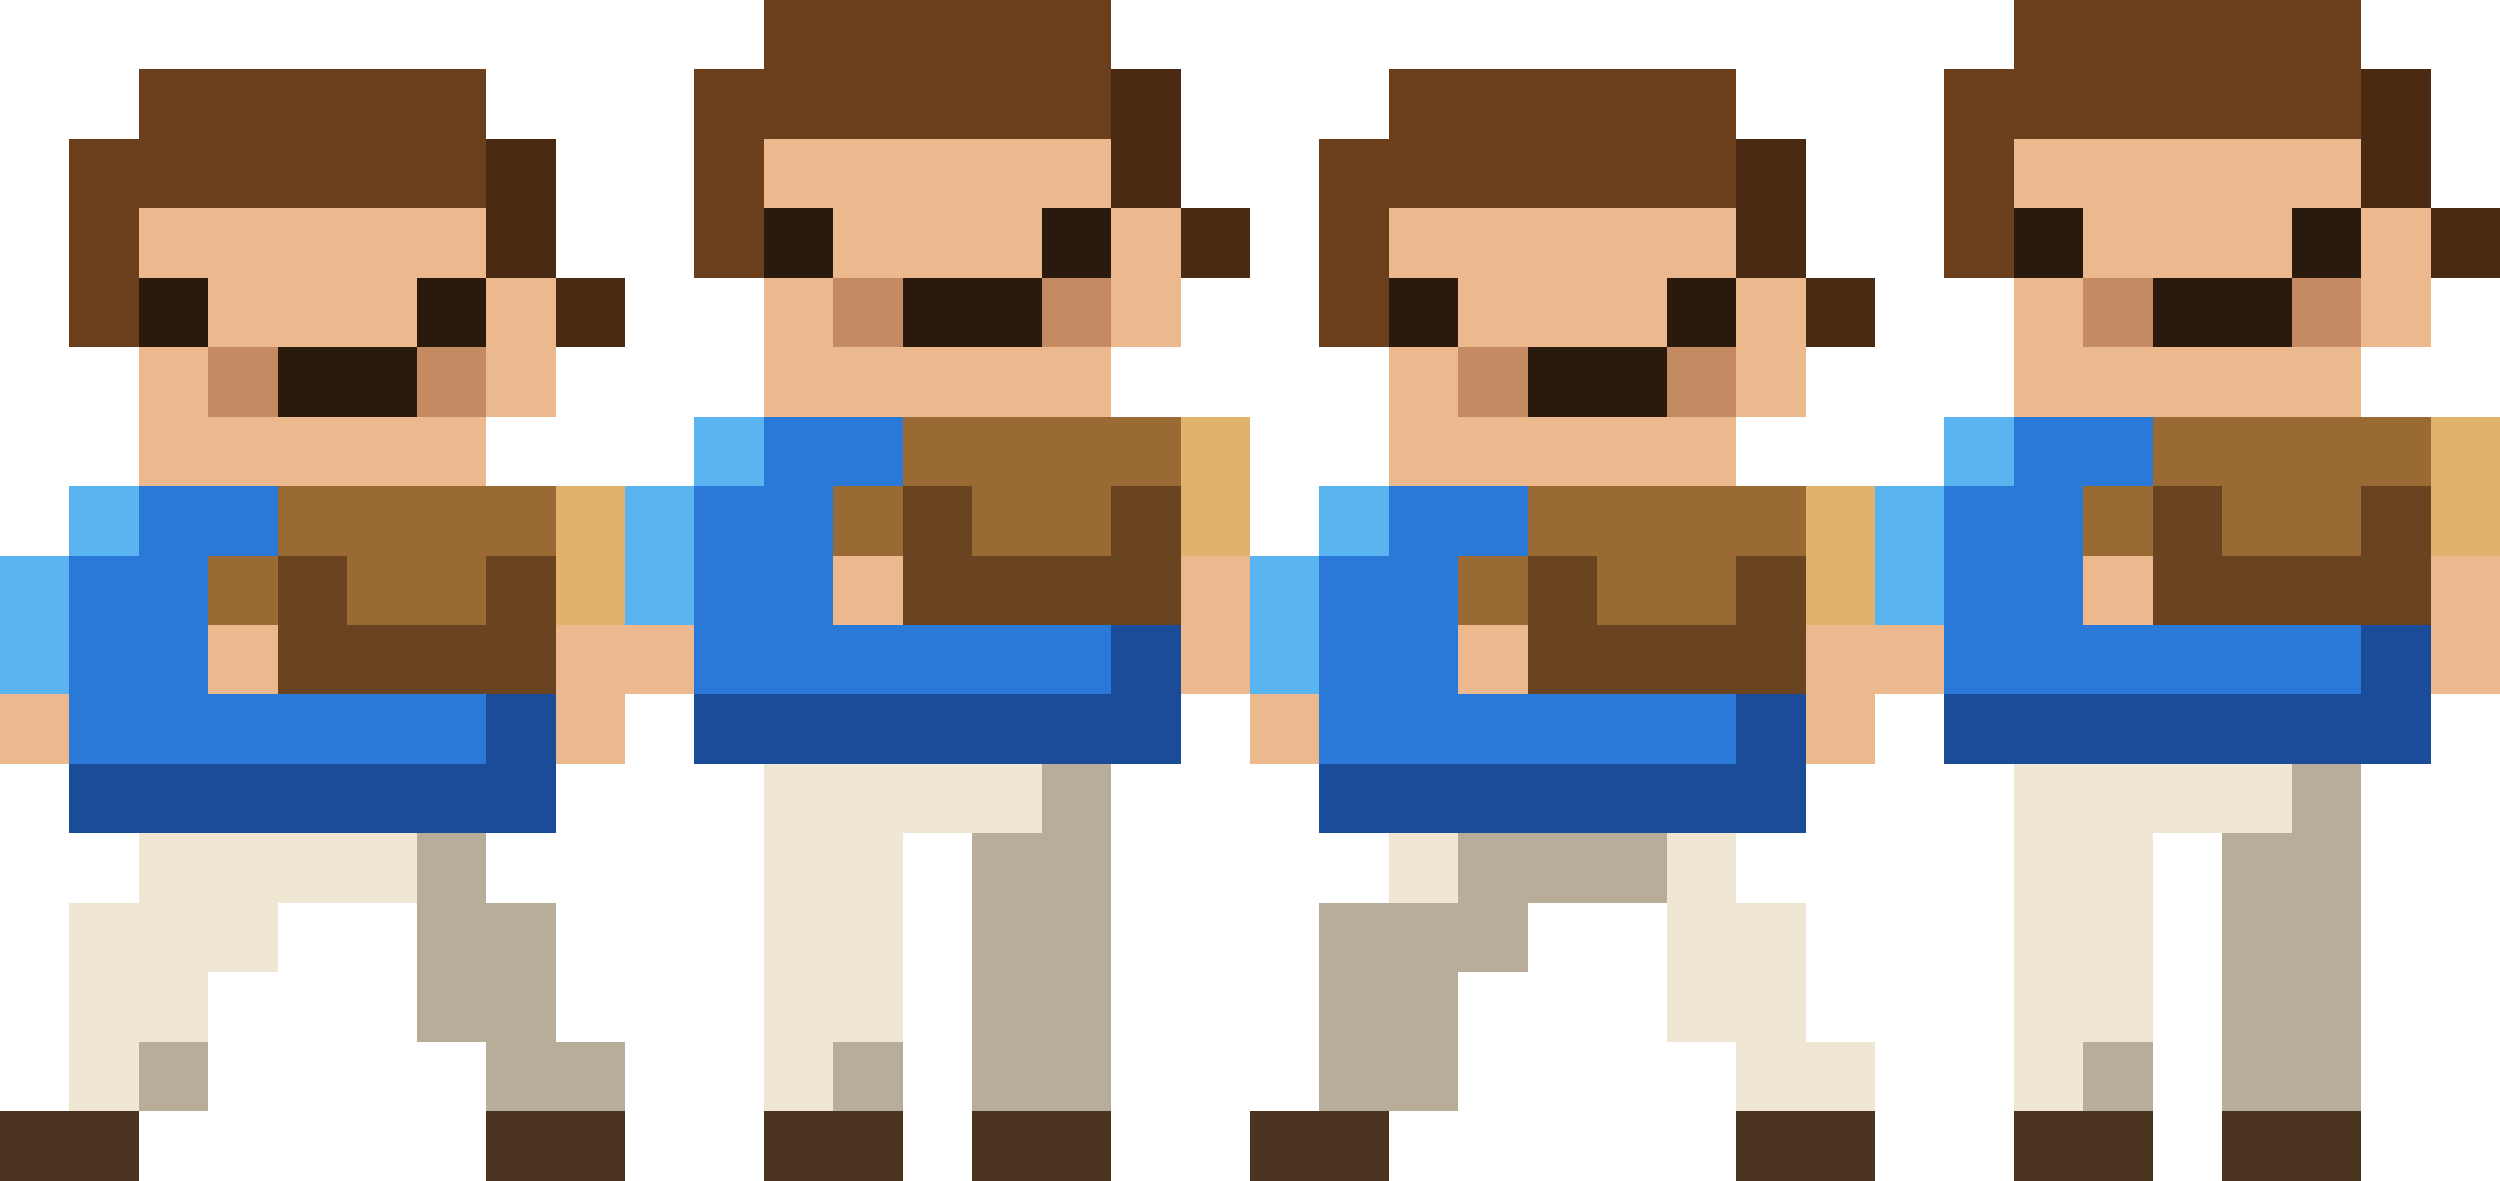
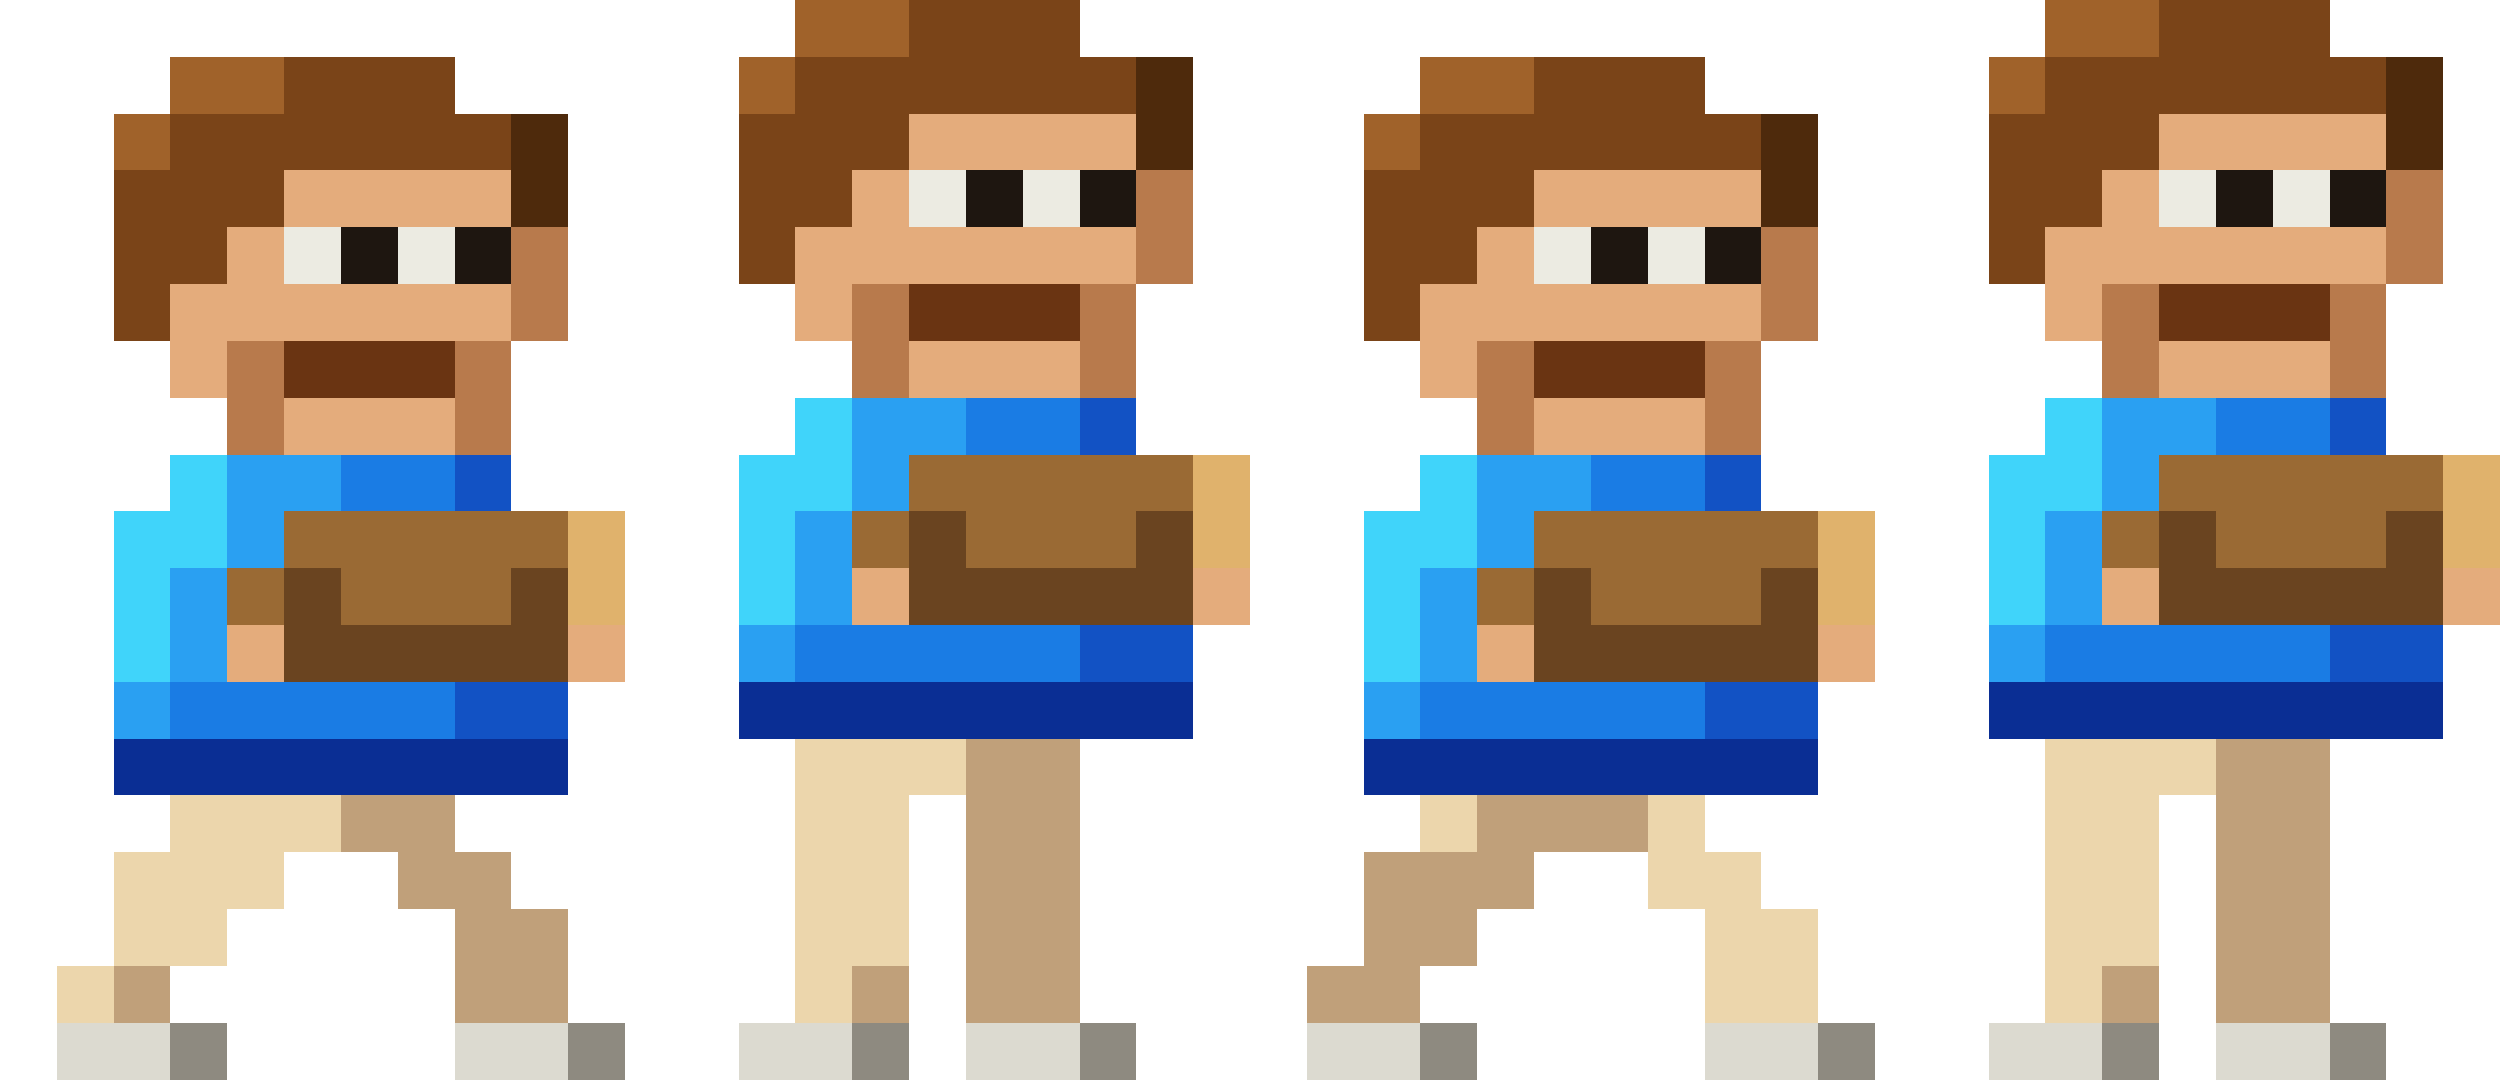
- <svg xmlns="http://www.w3.org/2000/svg" viewBox="0 0 36 17" width="36" height="17" shape-rendering="crispEdges">
-   <rect x="2" y="1" width="5" height="1" fill="#6b3e1c" />
-   <rect x="1" y="2" width="6" height="1" fill="#6b3e1c" />
-   <rect x="7" y="2" width="1" height="1" fill="#4a2a12" />
-   <rect x="1" y="3" width="1" height="1" fill="#6b3e1c" />
-   <rect x="2" y="3" width="5" height="1" fill="#ecb98e" />
-   <rect x="7" y="3" width="1" height="1" fill="#4a2a12" />
-   <rect x="1" y="4" width="1" height="1" fill="#6b3e1c" />
-   <rect x="2" y="4" width="1" height="1" fill="#2a1a0e" />
-   <rect x="3" y="4" width="3" height="1" fill="#ecb98e" />
-   <rect x="6" y="4" width="1" height="1" fill="#2a1a0e" />
-   <rect x="7" y="4" width="1" height="1" fill="#ecb98e" />
-   <rect x="8" y="4" width="1" height="1" fill="#4a2a12" />
-   <rect x="2" y="5" width="1" height="1" fill="#ecb98e" />
-   <rect x="3" y="5" width="1" height="1" fill="#c48a62" />
-   <rect x="4" y="5" width="2" height="1" fill="#2a1a0e" />
-   <rect x="6" y="5" width="1" height="1" fill="#c48a62" />
-   <rect x="7" y="5" width="1" height="1" fill="#ecb98e" />
-   <rect x="2" y="6" width="5" height="1" fill="#ecb98e" />
-   <rect x="1" y="7" width="1" height="1" fill="#5ab4f0" />
-   <rect x="2" y="7" width="2" height="1" fill="#2a78d8" />
-   <rect x="4" y="7" width="4" height="1" fill="#9a6a34" />
-   <rect x="8" y="7" width="1" height="1" fill="#e0b26c" />
-   <rect x="0" y="8" width="1" height="1" fill="#5ab4f0" />
-   <rect x="1" y="8" width="2" height="1" fill="#2a78d8" />
-   <rect x="3" y="8" width="1" height="1" fill="#9a6a34" />
-   <rect x="4" y="8" width="1" height="1" fill="#6a4420" />
-   <rect x="5" y="8" width="2" height="1" fill="#9a6a34" />
-   <rect x="7" y="8" width="1" height="1" fill="#6a4420" />
-   <rect x="8" y="8" width="1" height="1" fill="#e0b26c" />
-   <rect x="0" y="9" width="1" height="1" fill="#5ab4f0" />
-   <rect x="1" y="9" width="2" height="1" fill="#2a78d8" />
-   <rect x="3" y="9" width="1" height="1" fill="#ecb98e" />
-   <rect x="4" y="9" width="4" height="1" fill="#6a4420" />
-   <rect x="8" y="9" width="1" height="1" fill="#ecb98e" />
-   <rect x="0" y="10" width="1" height="1" fill="#ecb98e" />
-   <rect x="1" y="10" width="6" height="1" fill="#2a78d8" />
-   <rect x="7" y="10" width="1" height="1" fill="#1a4c9a" />
-   <rect x="8" y="10" width="1" height="1" fill="#ecb98e" />
-   <rect x="1" y="11" width="7" height="1" fill="#1a4c9a" />
-   <rect x="2" y="12" width="4" height="1" fill="#efe6d4" />
-   <rect x="6" y="12" width="1" height="1" fill="#b8ad98" />
-   <rect x="1" y="13" width="3" height="1" fill="#efe6d4" />
-   <rect x="6" y="13" width="2" height="1" fill="#b8ad98" />
-   <rect x="1" y="14" width="2" height="1" fill="#efe6d4" />
-   <rect x="6" y="14" width="2" height="1" fill="#b8ad98" />
-   <rect x="1" y="15" width="1" height="1" fill="#efe6d4" />
-   <rect x="2" y="15" width="1" height="1" fill="#b8ad98" />
-   <rect x="7" y="15" width="2" height="1" fill="#b8ad98" />
-   <rect x="0" y="16" width="2" height="1" fill="#4a3420" />
-   <rect x="7" y="16" width="2" height="1" fill="#4a3420" />
-   <rect x="11" y="0" width="5" height="1" fill="#6b3e1c" />
-   <rect x="10" y="1" width="6" height="1" fill="#6b3e1c" />
-   <rect x="16" y="1" width="1" height="1" fill="#4a2a12" />
-   <rect x="10" y="2" width="1" height="1" fill="#6b3e1c" />
-   <rect x="11" y="2" width="5" height="1" fill="#ecb98e" />
-   <rect x="16" y="2" width="1" height="1" fill="#4a2a12" />
-   <rect x="10" y="3" width="1" height="1" fill="#6b3e1c" />
-   <rect x="11" y="3" width="1" height="1" fill="#2a1a0e" />
-   <rect x="12" y="3" width="3" height="1" fill="#ecb98e" />
-   <rect x="15" y="3" width="1" height="1" fill="#2a1a0e" />
-   <rect x="16" y="3" width="1" height="1" fill="#ecb98e" />
-   <rect x="17" y="3" width="1" height="1" fill="#4a2a12" />
-   <rect x="11" y="4" width="1" height="1" fill="#ecb98e" />
-   <rect x="12" y="4" width="1" height="1" fill="#c48a62" />
-   <rect x="13" y="4" width="2" height="1" fill="#2a1a0e" />
-   <rect x="15" y="4" width="1" height="1" fill="#c48a62" />
-   <rect x="16" y="4" width="1" height="1" fill="#ecb98e" />
-   <rect x="11" y="5" width="5" height="1" fill="#ecb98e" />
-   <rect x="10" y="6" width="1" height="1" fill="#5ab4f0" />
-   <rect x="11" y="6" width="2" height="1" fill="#2a78d8" />
-   <rect x="13" y="6" width="4" height="1" fill="#9a6a34" />
-   <rect x="17" y="6" width="1" height="1" fill="#e0b26c" />
-   <rect x="9" y="7" width="1" height="1" fill="#5ab4f0" />
-   <rect x="10" y="7" width="2" height="1" fill="#2a78d8" />
-   <rect x="12" y="7" width="1" height="1" fill="#9a6a34" />
-   <rect x="13" y="7" width="1" height="1" fill="#6a4420" />
-   <rect x="14" y="7" width="2" height="1" fill="#9a6a34" />
-   <rect x="16" y="7" width="1" height="1" fill="#6a4420" />
-   <rect x="17" y="7" width="1" height="1" fill="#e0b26c" />
-   <rect x="9" y="8" width="1" height="1" fill="#5ab4f0" />
-   <rect x="10" y="8" width="2" height="1" fill="#2a78d8" />
-   <rect x="12" y="8" width="1" height="1" fill="#ecb98e" />
-   <rect x="13" y="8" width="4" height="1" fill="#6a4420" />
-   <rect x="17" y="8" width="1" height="1" fill="#ecb98e" />
-   <rect x="9" y="9" width="1" height="1" fill="#ecb98e" />
-   <rect x="10" y="9" width="6" height="1" fill="#2a78d8" />
-   <rect x="16" y="9" width="1" height="1" fill="#1a4c9a" />
-   <rect x="17" y="9" width="1" height="1" fill="#ecb98e" />
-   <rect x="10" y="10" width="7" height="1" fill="#1a4c9a" />
-   <rect x="11" y="11" width="4" height="1" fill="#efe6d4" />
-   <rect x="15" y="11" width="1" height="1" fill="#b8ad98" />
-   <rect x="11" y="12" width="2" height="1" fill="#efe6d4" />
-   <rect x="14" y="12" width="2" height="1" fill="#b8ad98" />
-   <rect x="11" y="13" width="2" height="1" fill="#efe6d4" />
-   <rect x="14" y="13" width="2" height="1" fill="#b8ad98" />
-   <rect x="11" y="14" width="2" height="1" fill="#efe6d4" />
-   <rect x="14" y="14" width="2" height="1" fill="#b8ad98" />
-   <rect x="11" y="15" width="1" height="1" fill="#efe6d4" />
-   <rect x="12" y="15" width="1" height="1" fill="#b8ad98" />
-   <rect x="14" y="15" width="2" height="1" fill="#b8ad98" />
-   <rect x="11" y="16" width="2" height="1" fill="#4a3420" />
-   <rect x="14" y="16" width="2" height="1" fill="#4a3420" />
-   <rect x="20" y="1" width="5" height="1" fill="#6b3e1c" />
-   <rect x="19" y="2" width="6" height="1" fill="#6b3e1c" />
-   <rect x="25" y="2" width="1" height="1" fill="#4a2a12" />
-   <rect x="19" y="3" width="1" height="1" fill="#6b3e1c" />
-   <rect x="20" y="3" width="5" height="1" fill="#ecb98e" />
-   <rect x="25" y="3" width="1" height="1" fill="#4a2a12" />
-   <rect x="19" y="4" width="1" height="1" fill="#6b3e1c" />
-   <rect x="20" y="4" width="1" height="1" fill="#2a1a0e" />
-   <rect x="21" y="4" width="3" height="1" fill="#ecb98e" />
-   <rect x="24" y="4" width="1" height="1" fill="#2a1a0e" />
-   <rect x="25" y="4" width="1" height="1" fill="#ecb98e" />
-   <rect x="26" y="4" width="1" height="1" fill="#4a2a12" />
-   <rect x="20" y="5" width="1" height="1" fill="#ecb98e" />
-   <rect x="21" y="5" width="1" height="1" fill="#c48a62" />
-   <rect x="22" y="5" width="2" height="1" fill="#2a1a0e" />
-   <rect x="24" y="5" width="1" height="1" fill="#c48a62" />
-   <rect x="25" y="5" width="1" height="1" fill="#ecb98e" />
-   <rect x="20" y="6" width="5" height="1" fill="#ecb98e" />
-   <rect x="19" y="7" width="1" height="1" fill="#5ab4f0" />
-   <rect x="20" y="7" width="2" height="1" fill="#2a78d8" />
-   <rect x="22" y="7" width="4" height="1" fill="#9a6a34" />
-   <rect x="26" y="7" width="1" height="1" fill="#e0b26c" />
-   <rect x="18" y="8" width="1" height="1" fill="#5ab4f0" />
-   <rect x="19" y="8" width="2" height="1" fill="#2a78d8" />
-   <rect x="21" y="8" width="1" height="1" fill="#9a6a34" />
-   <rect x="22" y="8" width="1" height="1" fill="#6a4420" />
-   <rect x="23" y="8" width="2" height="1" fill="#9a6a34" />
-   <rect x="25" y="8" width="1" height="1" fill="#6a4420" />
-   <rect x="26" y="8" width="1" height="1" fill="#e0b26c" />
-   <rect x="18" y="9" width="1" height="1" fill="#5ab4f0" />
-   <rect x="19" y="9" width="2" height="1" fill="#2a78d8" />
-   <rect x="21" y="9" width="1" height="1" fill="#ecb98e" />
-   <rect x="22" y="9" width="4" height="1" fill="#6a4420" />
-   <rect x="26" y="9" width="1" height="1" fill="#ecb98e" />
-   <rect x="18" y="10" width="1" height="1" fill="#ecb98e" />
-   <rect x="19" y="10" width="6" height="1" fill="#2a78d8" />
-   <rect x="25" y="10" width="1" height="1" fill="#1a4c9a" />
-   <rect x="26" y="10" width="1" height="1" fill="#ecb98e" />
-   <rect x="19" y="11" width="7" height="1" fill="#1a4c9a" />
-   <rect x="20" y="12" width="1" height="1" fill="#efe6d4" />
-   <rect x="21" y="12" width="3" height="1" fill="#b8ad98" />
-   <rect x="24" y="12" width="1" height="1" fill="#efe6d4" />
-   <rect x="19" y="13" width="3" height="1" fill="#b8ad98" />
-   <rect x="24" y="13" width="2" height="1" fill="#efe6d4" />
-   <rect x="19" y="14" width="2" height="1" fill="#b8ad98" />
-   <rect x="24" y="14" width="2" height="1" fill="#efe6d4" />
-   <rect x="19" y="15" width="2" height="1" fill="#b8ad98" />
-   <rect x="25" y="15" width="2" height="1" fill="#efe6d4" />
-   <rect x="18" y="16" width="2" height="1" fill="#4a3420" />
-   <rect x="25" y="16" width="2" height="1" fill="#4a3420" />
-   <rect x="29" y="0" width="5" height="1" fill="#6b3e1c" />
-   <rect x="28" y="1" width="6" height="1" fill="#6b3e1c" />
-   <rect x="34" y="1" width="1" height="1" fill="#4a2a12" />
-   <rect x="28" y="2" width="1" height="1" fill="#6b3e1c" />
-   <rect x="29" y="2" width="5" height="1" fill="#ecb98e" />
-   <rect x="34" y="2" width="1" height="1" fill="#4a2a12" />
-   <rect x="28" y="3" width="1" height="1" fill="#6b3e1c" />
-   <rect x="29" y="3" width="1" height="1" fill="#2a1a0e" />
-   <rect x="30" y="3" width="3" height="1" fill="#ecb98e" />
-   <rect x="33" y="3" width="1" height="1" fill="#2a1a0e" />
-   <rect x="34" y="3" width="1" height="1" fill="#ecb98e" />
-   <rect x="35" y="3" width="1" height="1" fill="#4a2a12" />
-   <rect x="29" y="4" width="1" height="1" fill="#ecb98e" />
-   <rect x="30" y="4" width="1" height="1" fill="#c48a62" />
-   <rect x="31" y="4" width="2" height="1" fill="#2a1a0e" />
-   <rect x="33" y="4" width="1" height="1" fill="#c48a62" />
-   <rect x="34" y="4" width="1" height="1" fill="#ecb98e" />
-   <rect x="29" y="5" width="5" height="1" fill="#ecb98e" />
-   <rect x="28" y="6" width="1" height="1" fill="#5ab4f0" />
-   <rect x="29" y="6" width="2" height="1" fill="#2a78d8" />
-   <rect x="31" y="6" width="4" height="1" fill="#9a6a34" />
-   <rect x="35" y="6" width="1" height="1" fill="#e0b26c" />
-   <rect x="27" y="7" width="1" height="1" fill="#5ab4f0" />
-   <rect x="28" y="7" width="2" height="1" fill="#2a78d8" />
-   <rect x="30" y="7" width="1" height="1" fill="#9a6a34" />
-   <rect x="31" y="7" width="1" height="1" fill="#6a4420" />
-   <rect x="32" y="7" width="2" height="1" fill="#9a6a34" />
-   <rect x="34" y="7" width="1" height="1" fill="#6a4420" />
-   <rect x="35" y="7" width="1" height="1" fill="#e0b26c" />
-   <rect x="27" y="8" width="1" height="1" fill="#5ab4f0" />
-   <rect x="28" y="8" width="2" height="1" fill="#2a78d8" />
-   <rect x="30" y="8" width="1" height="1" fill="#ecb98e" />
-   <rect x="31" y="8" width="4" height="1" fill="#6a4420" />
-   <rect x="35" y="8" width="1" height="1" fill="#ecb98e" />
-   <rect x="27" y="9" width="1" height="1" fill="#ecb98e" />
-   <rect x="28" y="9" width="6" height="1" fill="#2a78d8" />
-   <rect x="34" y="9" width="1" height="1" fill="#1a4c9a" />
-   <rect x="35" y="9" width="1" height="1" fill="#ecb98e" />
-   <rect x="28" y="10" width="7" height="1" fill="#1a4c9a" />
-   <rect x="29" y="11" width="4" height="1" fill="#efe6d4" />
-   <rect x="33" y="11" width="1" height="1" fill="#b8ad98" />
-   <rect x="29" y="12" width="2" height="1" fill="#efe6d4" />
-   <rect x="32" y="12" width="2" height="1" fill="#b8ad98" />
-   <rect x="29" y="13" width="2" height="1" fill="#efe6d4" />
-   <rect x="32" y="13" width="2" height="1" fill="#b8ad98" />
-   <rect x="29" y="14" width="2" height="1" fill="#efe6d4" />
-   <rect x="32" y="14" width="2" height="1" fill="#b8ad98" />
-   <rect x="29" y="15" width="1" height="1" fill="#efe6d4" />
-   <rect x="30" y="15" width="1" height="1" fill="#b8ad98" />
-   <rect x="32" y="15" width="2" height="1" fill="#b8ad98" />
-   <rect x="29" y="16" width="2" height="1" fill="#4a3420" />
-   <rect x="32" y="16" width="2" height="1" fill="#4a3420" />
+ <svg xmlns="http://www.w3.org/2000/svg" viewBox="0 0 44 19" width="44" height="19" shape-rendering="crispEdges">
+   <rect x="3" y="1" width="2" height="1" fill="#a0622a" />
+   <rect x="5" y="1" width="3" height="1" fill="#7a4418" />
+   <rect x="2" y="2" width="1" height="1" fill="#a0622a" />
+   <rect x="3" y="2" width="6" height="1" fill="#7a4418" />
+   <rect x="9" y="2" width="1" height="1" fill="#4e2a0c" />
+   <rect x="2" y="3" width="3" height="1" fill="#7a4418" />
+   <rect x="5" y="3" width="4" height="1" fill="#e4ac7c" />
+   <rect x="9" y="3" width="1" height="1" fill="#4e2a0c" />
+   <rect x="2" y="4" width="2" height="1" fill="#7a4418" />
+   <rect x="4" y="4" width="1" height="1" fill="#e4ac7c" />
+   <rect x="5" y="4" width="1" height="1" fill="#ecebe2" />
+   <rect x="6" y="4" width="1" height="1" fill="#1e1610" />
+   <rect x="7" y="4" width="1" height="1" fill="#ecebe2" />
+   <rect x="8" y="4" width="1" height="1" fill="#1e1610" />
+   <rect x="9" y="4" width="1" height="1" fill="#b87a4c" />
+   <rect x="2" y="5" width="1" height="1" fill="#7a4418" />
+   <rect x="3" y="5" width="6" height="1" fill="#e4ac7c" />
+   <rect x="9" y="5" width="1" height="1" fill="#b87a4c" />
+   <rect x="3" y="6" width="1" height="1" fill="#e4ac7c" />
+   <rect x="4" y="6" width="1" height="1" fill="#b87a4c" />
+   <rect x="5" y="6" width="3" height="1" fill="#6a3412" />
+   <rect x="8" y="6" width="1" height="1" fill="#b87a4c" />
+   <rect x="4" y="7" width="1" height="1" fill="#b87a4c" />
+   <rect x="5" y="7" width="3" height="1" fill="#e4ac7c" />
+   <rect x="8" y="7" width="1" height="1" fill="#b87a4c" />
+   <rect x="3" y="8" width="1" height="1" fill="#40d4fa" />
+   <rect x="4" y="8" width="2" height="1" fill="#2aa0f2" />
+   <rect x="6" y="8" width="2" height="1" fill="#1a7ce4" />
+   <rect x="8" y="8" width="1" height="1" fill="#1252c4" />
+   <rect x="2" y="9" width="2" height="1" fill="#40d4fa" />
+   <rect x="4" y="9" width="1" height="1" fill="#2aa0f2" />
+   <rect x="5" y="9" width="5" height="1" fill="#9a6a34" />
+   <rect x="10" y="9" width="1" height="1" fill="#e0b26c" />
+   <rect x="2" y="10" width="1" height="1" fill="#40d4fa" />
+   <rect x="3" y="10" width="1" height="1" fill="#2aa0f2" />
+   <rect x="4" y="10" width="1" height="1" fill="#9a6a34" />
+   <rect x="5" y="10" width="1" height="1" fill="#6a4420" />
+   <rect x="6" y="10" width="3" height="1" fill="#9a6a34" />
+   <rect x="9" y="10" width="1" height="1" fill="#6a4420" />
+   <rect x="10" y="10" width="1" height="1" fill="#e0b26c" />
+   <rect x="2" y="11" width="1" height="1" fill="#40d4fa" />
+   <rect x="3" y="11" width="1" height="1" fill="#2aa0f2" />
+   <rect x="4" y="11" width="1" height="1" fill="#e4ac7c" />
+   <rect x="5" y="11" width="5" height="1" fill="#6a4420" />
+   <rect x="10" y="11" width="1" height="1" fill="#e4ac7c" />
+   <rect x="2" y="12" width="1" height="1" fill="#2aa0f2" />
+   <rect x="3" y="12" width="5" height="1" fill="#1a7ce4" />
+   <rect x="8" y="12" width="2" height="1" fill="#1252c4" />
+   <rect x="2" y="13" width="8" height="1" fill="#0a2e94" />
+   <rect x="3" y="14" width="3" height="1" fill="#ecd6ac" />
+   <rect x="6" y="14" width="2" height="1" fill="#c0a07a" />
+   <rect x="2" y="15" width="3" height="1" fill="#ecd6ac" />
+   <rect x="7" y="15" width="2" height="1" fill="#c0a07a" />
+   <rect x="2" y="16" width="2" height="1" fill="#ecd6ac" />
+   <rect x="8" y="16" width="2" height="1" fill="#c0a07a" />
+   <rect x="1" y="17" width="1" height="1" fill="#ecd6ac" />
+   <rect x="2" y="17" width="1" height="1" fill="#c0a07a" />
+   <rect x="8" y="17" width="2" height="1" fill="#c0a07a" />
+   <rect x="1" y="18" width="2" height="1" fill="#dcdad0" />
+   <rect x="3" y="18" width="1" height="1" fill="#8e8a80" />
+   <rect x="8" y="18" width="2" height="1" fill="#dcdad0" />
+   <rect x="10" y="18" width="1" height="1" fill="#8e8a80" />
+   <rect x="14" y="0" width="2" height="1" fill="#a0622a" />
+   <rect x="16" y="0" width="3" height="1" fill="#7a4418" />
+   <rect x="13" y="1" width="1" height="1" fill="#a0622a" />
+   <rect x="14" y="1" width="6" height="1" fill="#7a4418" />
+   <rect x="20" y="1" width="1" height="1" fill="#4e2a0c" />
+   <rect x="13" y="2" width="3" height="1" fill="#7a4418" />
+   <rect x="16" y="2" width="4" height="1" fill="#e4ac7c" />
+   <rect x="20" y="2" width="1" height="1" fill="#4e2a0c" />
+   <rect x="13" y="3" width="2" height="1" fill="#7a4418" />
+   <rect x="15" y="3" width="1" height="1" fill="#e4ac7c" />
+   <rect x="16" y="3" width="1" height="1" fill="#ecebe2" />
+   <rect x="17" y="3" width="1" height="1" fill="#1e1610" />
+   <rect x="18" y="3" width="1" height="1" fill="#ecebe2" />
+   <rect x="19" y="3" width="1" height="1" fill="#1e1610" />
+   <rect x="20" y="3" width="1" height="1" fill="#b87a4c" />
+   <rect x="13" y="4" width="1" height="1" fill="#7a4418" />
+   <rect x="14" y="4" width="6" height="1" fill="#e4ac7c" />
+   <rect x="20" y="4" width="1" height="1" fill="#b87a4c" />
+   <rect x="14" y="5" width="1" height="1" fill="#e4ac7c" />
+   <rect x="15" y="5" width="1" height="1" fill="#b87a4c" />
+   <rect x="16" y="5" width="3" height="1" fill="#6a3412" />
+   <rect x="19" y="5" width="1" height="1" fill="#b87a4c" />
+   <rect x="15" y="6" width="1" height="1" fill="#b87a4c" />
+   <rect x="16" y="6" width="3" height="1" fill="#e4ac7c" />
+   <rect x="19" y="6" width="1" height="1" fill="#b87a4c" />
+   <rect x="14" y="7" width="1" height="1" fill="#40d4fa" />
+   <rect x="15" y="7" width="2" height="1" fill="#2aa0f2" />
+   <rect x="17" y="7" width="2" height="1" fill="#1a7ce4" />
+   <rect x="19" y="7" width="1" height="1" fill="#1252c4" />
+   <rect x="13" y="8" width="2" height="1" fill="#40d4fa" />
+   <rect x="15" y="8" width="1" height="1" fill="#2aa0f2" />
+   <rect x="16" y="8" width="5" height="1" fill="#9a6a34" />
+   <rect x="21" y="8" width="1" height="1" fill="#e0b26c" />
+   <rect x="13" y="9" width="1" height="1" fill="#40d4fa" />
+   <rect x="14" y="9" width="1" height="1" fill="#2aa0f2" />
+   <rect x="15" y="9" width="1" height="1" fill="#9a6a34" />
+   <rect x="16" y="9" width="1" height="1" fill="#6a4420" />
+   <rect x="17" y="9" width="3" height="1" fill="#9a6a34" />
+   <rect x="20" y="9" width="1" height="1" fill="#6a4420" />
+   <rect x="21" y="9" width="1" height="1" fill="#e0b26c" />
+   <rect x="13" y="10" width="1" height="1" fill="#40d4fa" />
+   <rect x="14" y="10" width="1" height="1" fill="#2aa0f2" />
+   <rect x="15" y="10" width="1" height="1" fill="#e4ac7c" />
+   <rect x="16" y="10" width="5" height="1" fill="#6a4420" />
+   <rect x="21" y="10" width="1" height="1" fill="#e4ac7c" />
+   <rect x="13" y="11" width="1" height="1" fill="#2aa0f2" />
+   <rect x="14" y="11" width="5" height="1" fill="#1a7ce4" />
+   <rect x="19" y="11" width="2" height="1" fill="#1252c4" />
+   <rect x="13" y="12" width="8" height="1" fill="#0a2e94" />
+   <rect x="14" y="13" width="3" height="1" fill="#ecd6ac" />
+   <rect x="17" y="13" width="2" height="1" fill="#c0a07a" />
+   <rect x="14" y="14" width="2" height="1" fill="#ecd6ac" />
+   <rect x="17" y="14" width="2" height="1" fill="#c0a07a" />
+   <rect x="14" y="15" width="2" height="1" fill="#ecd6ac" />
+   <rect x="17" y="15" width="2" height="1" fill="#c0a07a" />
+   <rect x="14" y="16" width="2" height="1" fill="#ecd6ac" />
+   <rect x="17" y="16" width="2" height="1" fill="#c0a07a" />
+   <rect x="14" y="17" width="1" height="1" fill="#ecd6ac" />
+   <rect x="15" y="17" width="1" height="1" fill="#c0a07a" />
+   <rect x="17" y="17" width="2" height="1" fill="#c0a07a" />
+   <rect x="13" y="18" width="2" height="1" fill="#dcdad0" />
+   <rect x="15" y="18" width="1" height="1" fill="#8e8a80" />
+   <rect x="17" y="18" width="2" height="1" fill="#dcdad0" />
+   <rect x="19" y="18" width="1" height="1" fill="#8e8a80" />
+   <rect x="25" y="1" width="2" height="1" fill="#a0622a" />
+   <rect x="27" y="1" width="3" height="1" fill="#7a4418" />
+   <rect x="24" y="2" width="1" height="1" fill="#a0622a" />
+   <rect x="25" y="2" width="6" height="1" fill="#7a4418" />
+   <rect x="31" y="2" width="1" height="1" fill="#4e2a0c" />
+   <rect x="24" y="3" width="3" height="1" fill="#7a4418" />
+   <rect x="27" y="3" width="4" height="1" fill="#e4ac7c" />
+   <rect x="31" y="3" width="1" height="1" fill="#4e2a0c" />
+   <rect x="24" y="4" width="2" height="1" fill="#7a4418" />
+   <rect x="26" y="4" width="1" height="1" fill="#e4ac7c" />
+   <rect x="27" y="4" width="1" height="1" fill="#ecebe2" />
+   <rect x="28" y="4" width="1" height="1" fill="#1e1610" />
+   <rect x="29" y="4" width="1" height="1" fill="#ecebe2" />
+   <rect x="30" y="4" width="1" height="1" fill="#1e1610" />
+   <rect x="31" y="4" width="1" height="1" fill="#b87a4c" />
+   <rect x="24" y="5" width="1" height="1" fill="#7a4418" />
+   <rect x="25" y="5" width="6" height="1" fill="#e4ac7c" />
+   <rect x="31" y="5" width="1" height="1" fill="#b87a4c" />
+   <rect x="25" y="6" width="1" height="1" fill="#e4ac7c" />
+   <rect x="26" y="6" width="1" height="1" fill="#b87a4c" />
+   <rect x="27" y="6" width="3" height="1" fill="#6a3412" />
+   <rect x="30" y="6" width="1" height="1" fill="#b87a4c" />
+   <rect x="26" y="7" width="1" height="1" fill="#b87a4c" />
+   <rect x="27" y="7" width="3" height="1" fill="#e4ac7c" />
+   <rect x="30" y="7" width="1" height="1" fill="#b87a4c" />
+   <rect x="25" y="8" width="1" height="1" fill="#40d4fa" />
+   <rect x="26" y="8" width="2" height="1" fill="#2aa0f2" />
+   <rect x="28" y="8" width="2" height="1" fill="#1a7ce4" />
+   <rect x="30" y="8" width="1" height="1" fill="#1252c4" />
+   <rect x="24" y="9" width="2" height="1" fill="#40d4fa" />
+   <rect x="26" y="9" width="1" height="1" fill="#2aa0f2" />
+   <rect x="27" y="9" width="5" height="1" fill="#9a6a34" />
+   <rect x="32" y="9" width="1" height="1" fill="#e0b26c" />
+   <rect x="24" y="10" width="1" height="1" fill="#40d4fa" />
+   <rect x="25" y="10" width="1" height="1" fill="#2aa0f2" />
+   <rect x="26" y="10" width="1" height="1" fill="#9a6a34" />
+   <rect x="27" y="10" width="1" height="1" fill="#6a4420" />
+   <rect x="28" y="10" width="3" height="1" fill="#9a6a34" />
+   <rect x="31" y="10" width="1" height="1" fill="#6a4420" />
+   <rect x="32" y="10" width="1" height="1" fill="#e0b26c" />
+   <rect x="24" y="11" width="1" height="1" fill="#40d4fa" />
+   <rect x="25" y="11" width="1" height="1" fill="#2aa0f2" />
+   <rect x="26" y="11" width="1" height="1" fill="#e4ac7c" />
+   <rect x="27" y="11" width="5" height="1" fill="#6a4420" />
+   <rect x="32" y="11" width="1" height="1" fill="#e4ac7c" />
+   <rect x="24" y="12" width="1" height="1" fill="#2aa0f2" />
+   <rect x="25" y="12" width="5" height="1" fill="#1a7ce4" />
+   <rect x="30" y="12" width="2" height="1" fill="#1252c4" />
+   <rect x="24" y="13" width="8" height="1" fill="#0a2e94" />
+   <rect x="25" y="14" width="1" height="1" fill="#ecd6ac" />
+   <rect x="26" y="14" width="3" height="1" fill="#c0a07a" />
+   <rect x="29" y="14" width="1" height="1" fill="#ecd6ac" />
+   <rect x="24" y="15" width="3" height="1" fill="#c0a07a" />
+   <rect x="29" y="15" width="2" height="1" fill="#ecd6ac" />
+   <rect x="24" y="16" width="2" height="1" fill="#c0a07a" />
+   <rect x="30" y="16" width="2" height="1" fill="#ecd6ac" />
+   <rect x="23" y="17" width="2" height="1" fill="#c0a07a" />
+   <rect x="30" y="17" width="2" height="1" fill="#ecd6ac" />
+   <rect x="23" y="18" width="2" height="1" fill="#dcdad0" />
+   <rect x="25" y="18" width="1" height="1" fill="#8e8a80" />
+   <rect x="30" y="18" width="2" height="1" fill="#dcdad0" />
+   <rect x="32" y="18" width="1" height="1" fill="#8e8a80" />
+   <rect x="36" y="0" width="2" height="1" fill="#a0622a" />
+   <rect x="38" y="0" width="3" height="1" fill="#7a4418" />
+   <rect x="35" y="1" width="1" height="1" fill="#a0622a" />
+   <rect x="36" y="1" width="6" height="1" fill="#7a4418" />
+   <rect x="42" y="1" width="1" height="1" fill="#4e2a0c" />
+   <rect x="35" y="2" width="3" height="1" fill="#7a4418" />
+   <rect x="38" y="2" width="4" height="1" fill="#e4ac7c" />
+   <rect x="42" y="2" width="1" height="1" fill="#4e2a0c" />
+   <rect x="35" y="3" width="2" height="1" fill="#7a4418" />
+   <rect x="37" y="3" width="1" height="1" fill="#e4ac7c" />
+   <rect x="38" y="3" width="1" height="1" fill="#ecebe2" />
+   <rect x="39" y="3" width="1" height="1" fill="#1e1610" />
+   <rect x="40" y="3" width="1" height="1" fill="#ecebe2" />
+   <rect x="41" y="3" width="1" height="1" fill="#1e1610" />
+   <rect x="42" y="3" width="1" height="1" fill="#b87a4c" />
+   <rect x="35" y="4" width="1" height="1" fill="#7a4418" />
+   <rect x="36" y="4" width="6" height="1" fill="#e4ac7c" />
+   <rect x="42" y="4" width="1" height="1" fill="#b87a4c" />
+   <rect x="36" y="5" width="1" height="1" fill="#e4ac7c" />
+   <rect x="37" y="5" width="1" height="1" fill="#b87a4c" />
+   <rect x="38" y="5" width="3" height="1" fill="#6a3412" />
+   <rect x="41" y="5" width="1" height="1" fill="#b87a4c" />
+   <rect x="37" y="6" width="1" height="1" fill="#b87a4c" />
+   <rect x="38" y="6" width="3" height="1" fill="#e4ac7c" />
+   <rect x="41" y="6" width="1" height="1" fill="#b87a4c" />
+   <rect x="36" y="7" width="1" height="1" fill="#40d4fa" />
+   <rect x="37" y="7" width="2" height="1" fill="#2aa0f2" />
+   <rect x="39" y="7" width="2" height="1" fill="#1a7ce4" />
+   <rect x="41" y="7" width="1" height="1" fill="#1252c4" />
+   <rect x="35" y="8" width="2" height="1" fill="#40d4fa" />
+   <rect x="37" y="8" width="1" height="1" fill="#2aa0f2" />
+   <rect x="38" y="8" width="5" height="1" fill="#9a6a34" />
+   <rect x="43" y="8" width="1" height="1" fill="#e0b26c" />
+   <rect x="35" y="9" width="1" height="1" fill="#40d4fa" />
+   <rect x="36" y="9" width="1" height="1" fill="#2aa0f2" />
+   <rect x="37" y="9" width="1" height="1" fill="#9a6a34" />
+   <rect x="38" y="9" width="1" height="1" fill="#6a4420" />
+   <rect x="39" y="9" width="3" height="1" fill="#9a6a34" />
+   <rect x="42" y="9" width="1" height="1" fill="#6a4420" />
+   <rect x="43" y="9" width="1" height="1" fill="#e0b26c" />
+   <rect x="35" y="10" width="1" height="1" fill="#40d4fa" />
+   <rect x="36" y="10" width="1" height="1" fill="#2aa0f2" />
+   <rect x="37" y="10" width="1" height="1" fill="#e4ac7c" />
+   <rect x="38" y="10" width="5" height="1" fill="#6a4420" />
+   <rect x="43" y="10" width="1" height="1" fill="#e4ac7c" />
+   <rect x="35" y="11" width="1" height="1" fill="#2aa0f2" />
+   <rect x="36" y="11" width="5" height="1" fill="#1a7ce4" />
+   <rect x="41" y="11" width="2" height="1" fill="#1252c4" />
+   <rect x="35" y="12" width="8" height="1" fill="#0a2e94" />
+   <rect x="36" y="13" width="3" height="1" fill="#ecd6ac" />
+   <rect x="39" y="13" width="2" height="1" fill="#c0a07a" />
+   <rect x="36" y="14" width="2" height="1" fill="#ecd6ac" />
+   <rect x="39" y="14" width="2" height="1" fill="#c0a07a" />
+   <rect x="36" y="15" width="2" height="1" fill="#ecd6ac" />
+   <rect x="39" y="15" width="2" height="1" fill="#c0a07a" />
+   <rect x="36" y="16" width="2" height="1" fill="#ecd6ac" />
+   <rect x="39" y="16" width="2" height="1" fill="#c0a07a" />
+   <rect x="36" y="17" width="1" height="1" fill="#ecd6ac" />
+   <rect x="37" y="17" width="1" height="1" fill="#c0a07a" />
+   <rect x="39" y="17" width="2" height="1" fill="#c0a07a" />
+   <rect x="35" y="18" width="2" height="1" fill="#dcdad0" />
+   <rect x="37" y="18" width="1" height="1" fill="#8e8a80" />
+   <rect x="39" y="18" width="2" height="1" fill="#dcdad0" />
+   <rect x="41" y="18" width="1" height="1" fill="#8e8a80" />
</svg>
